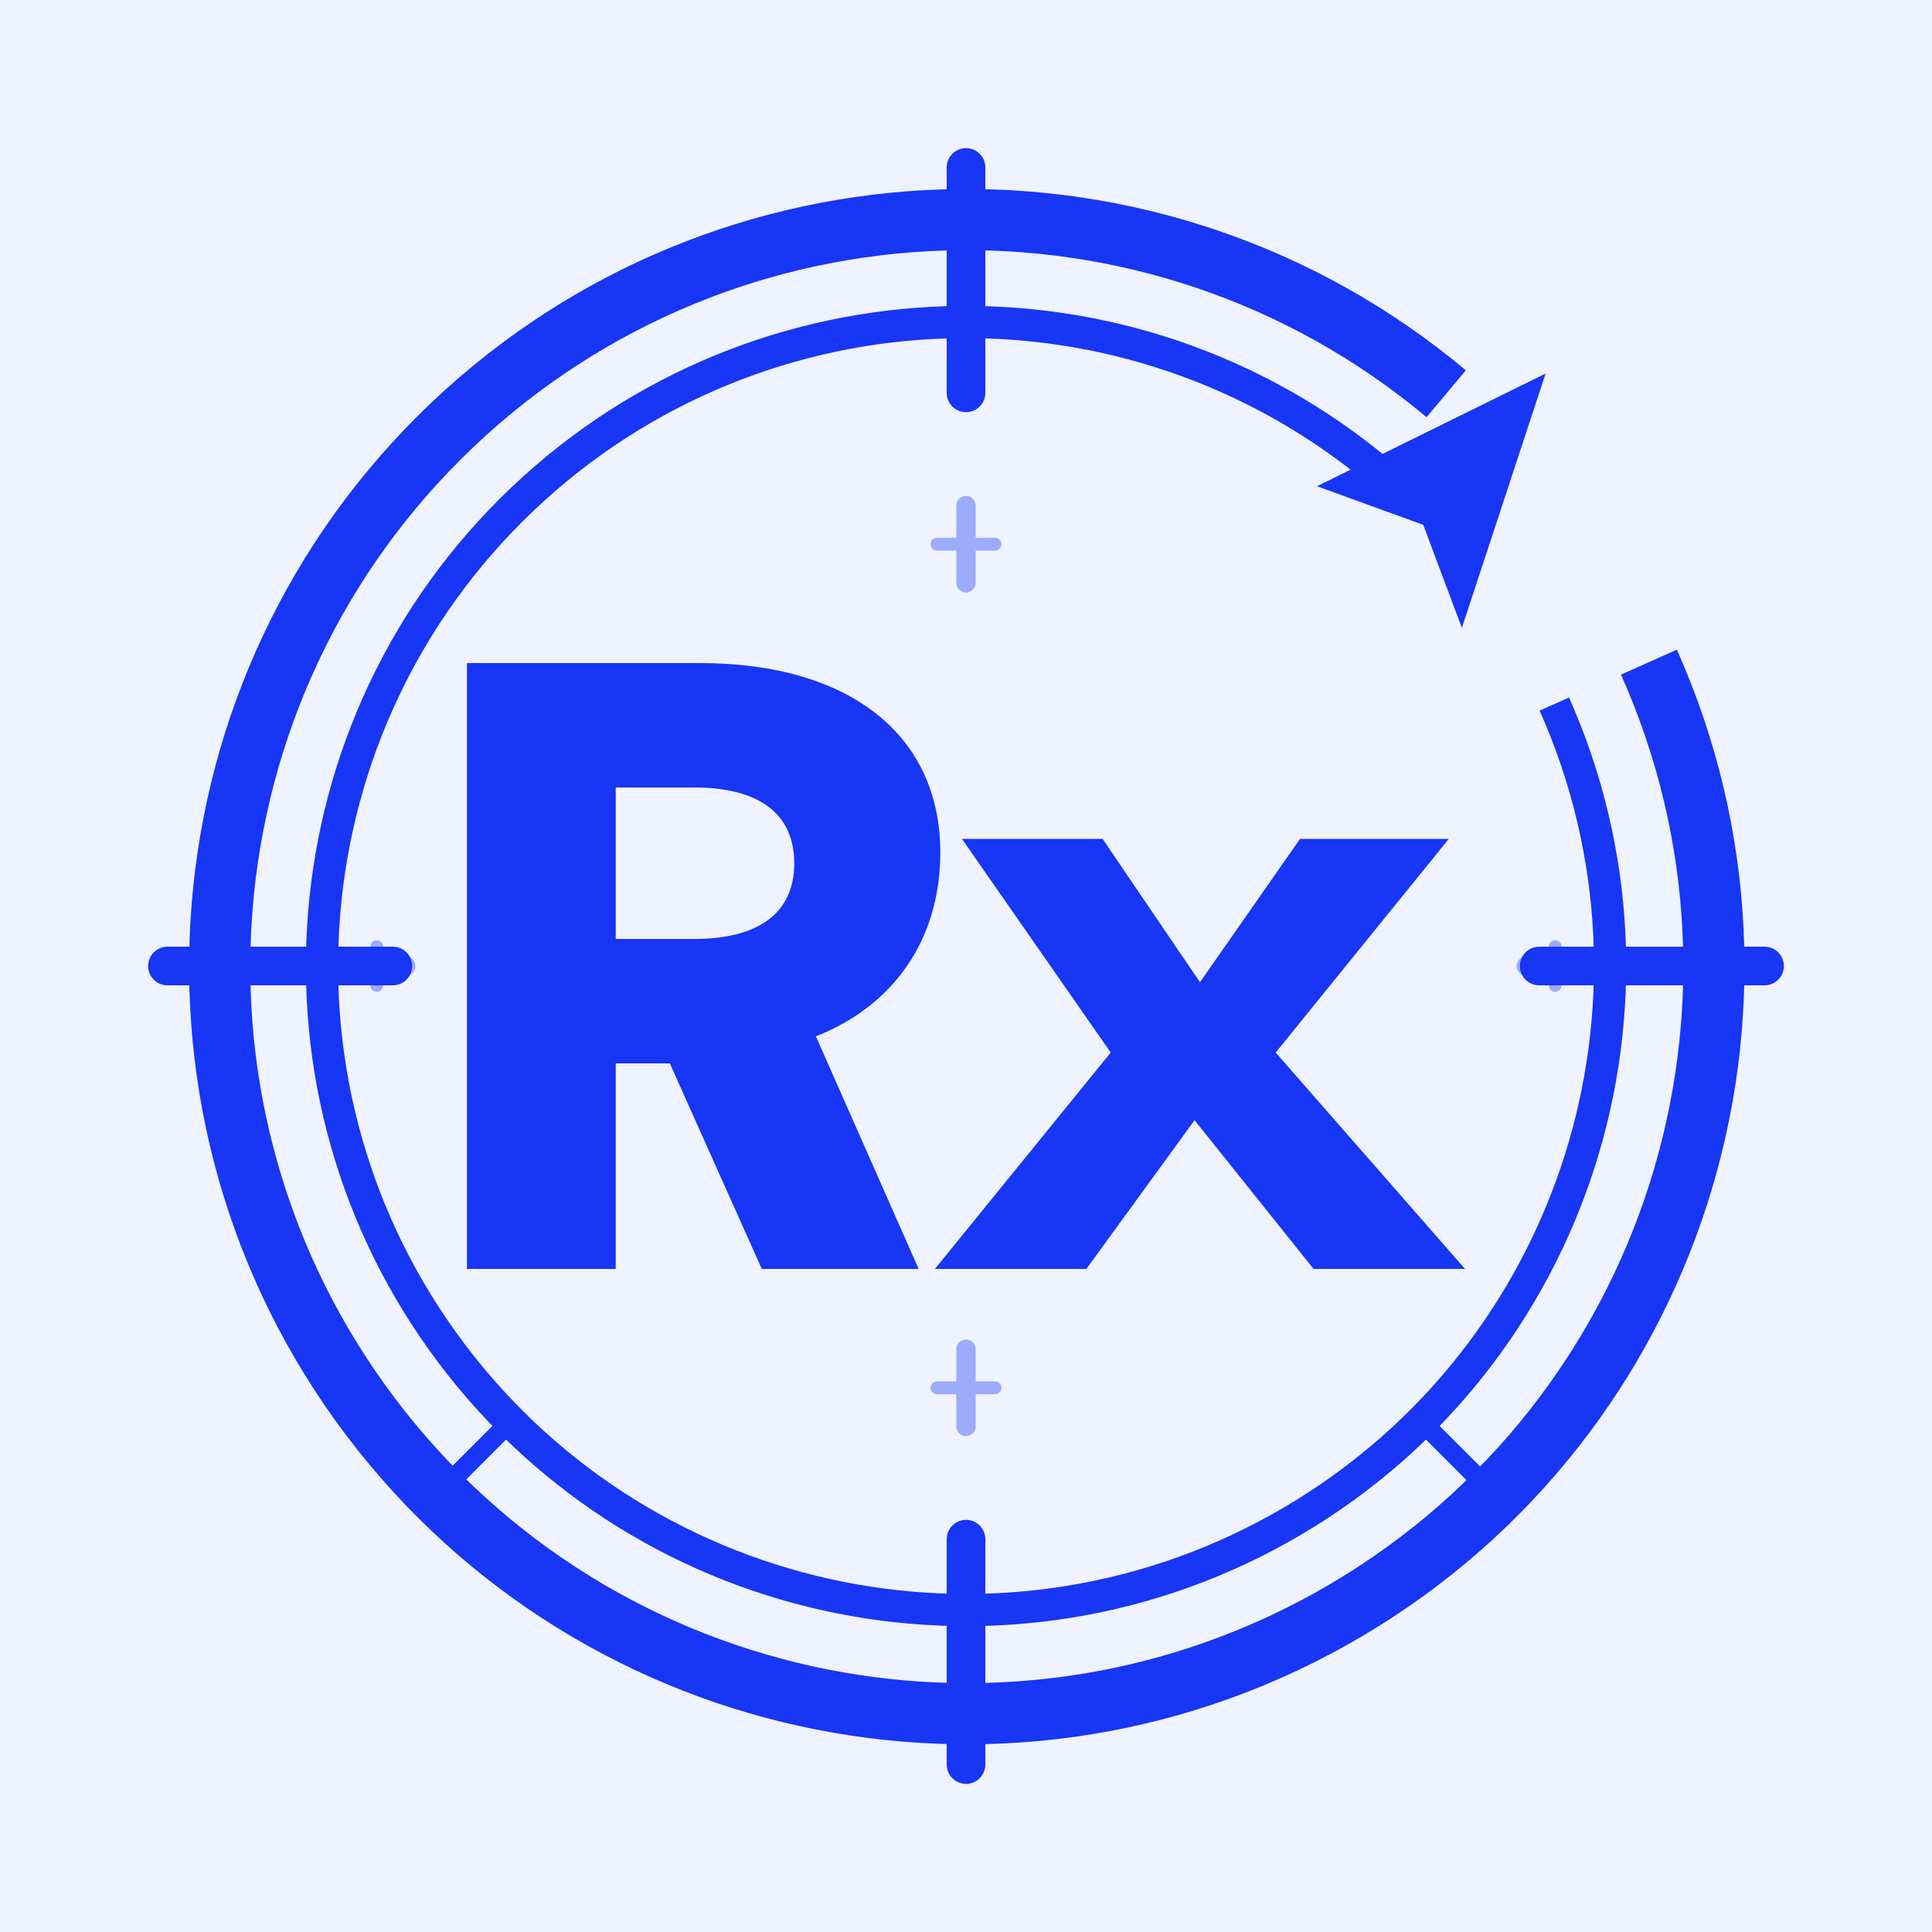
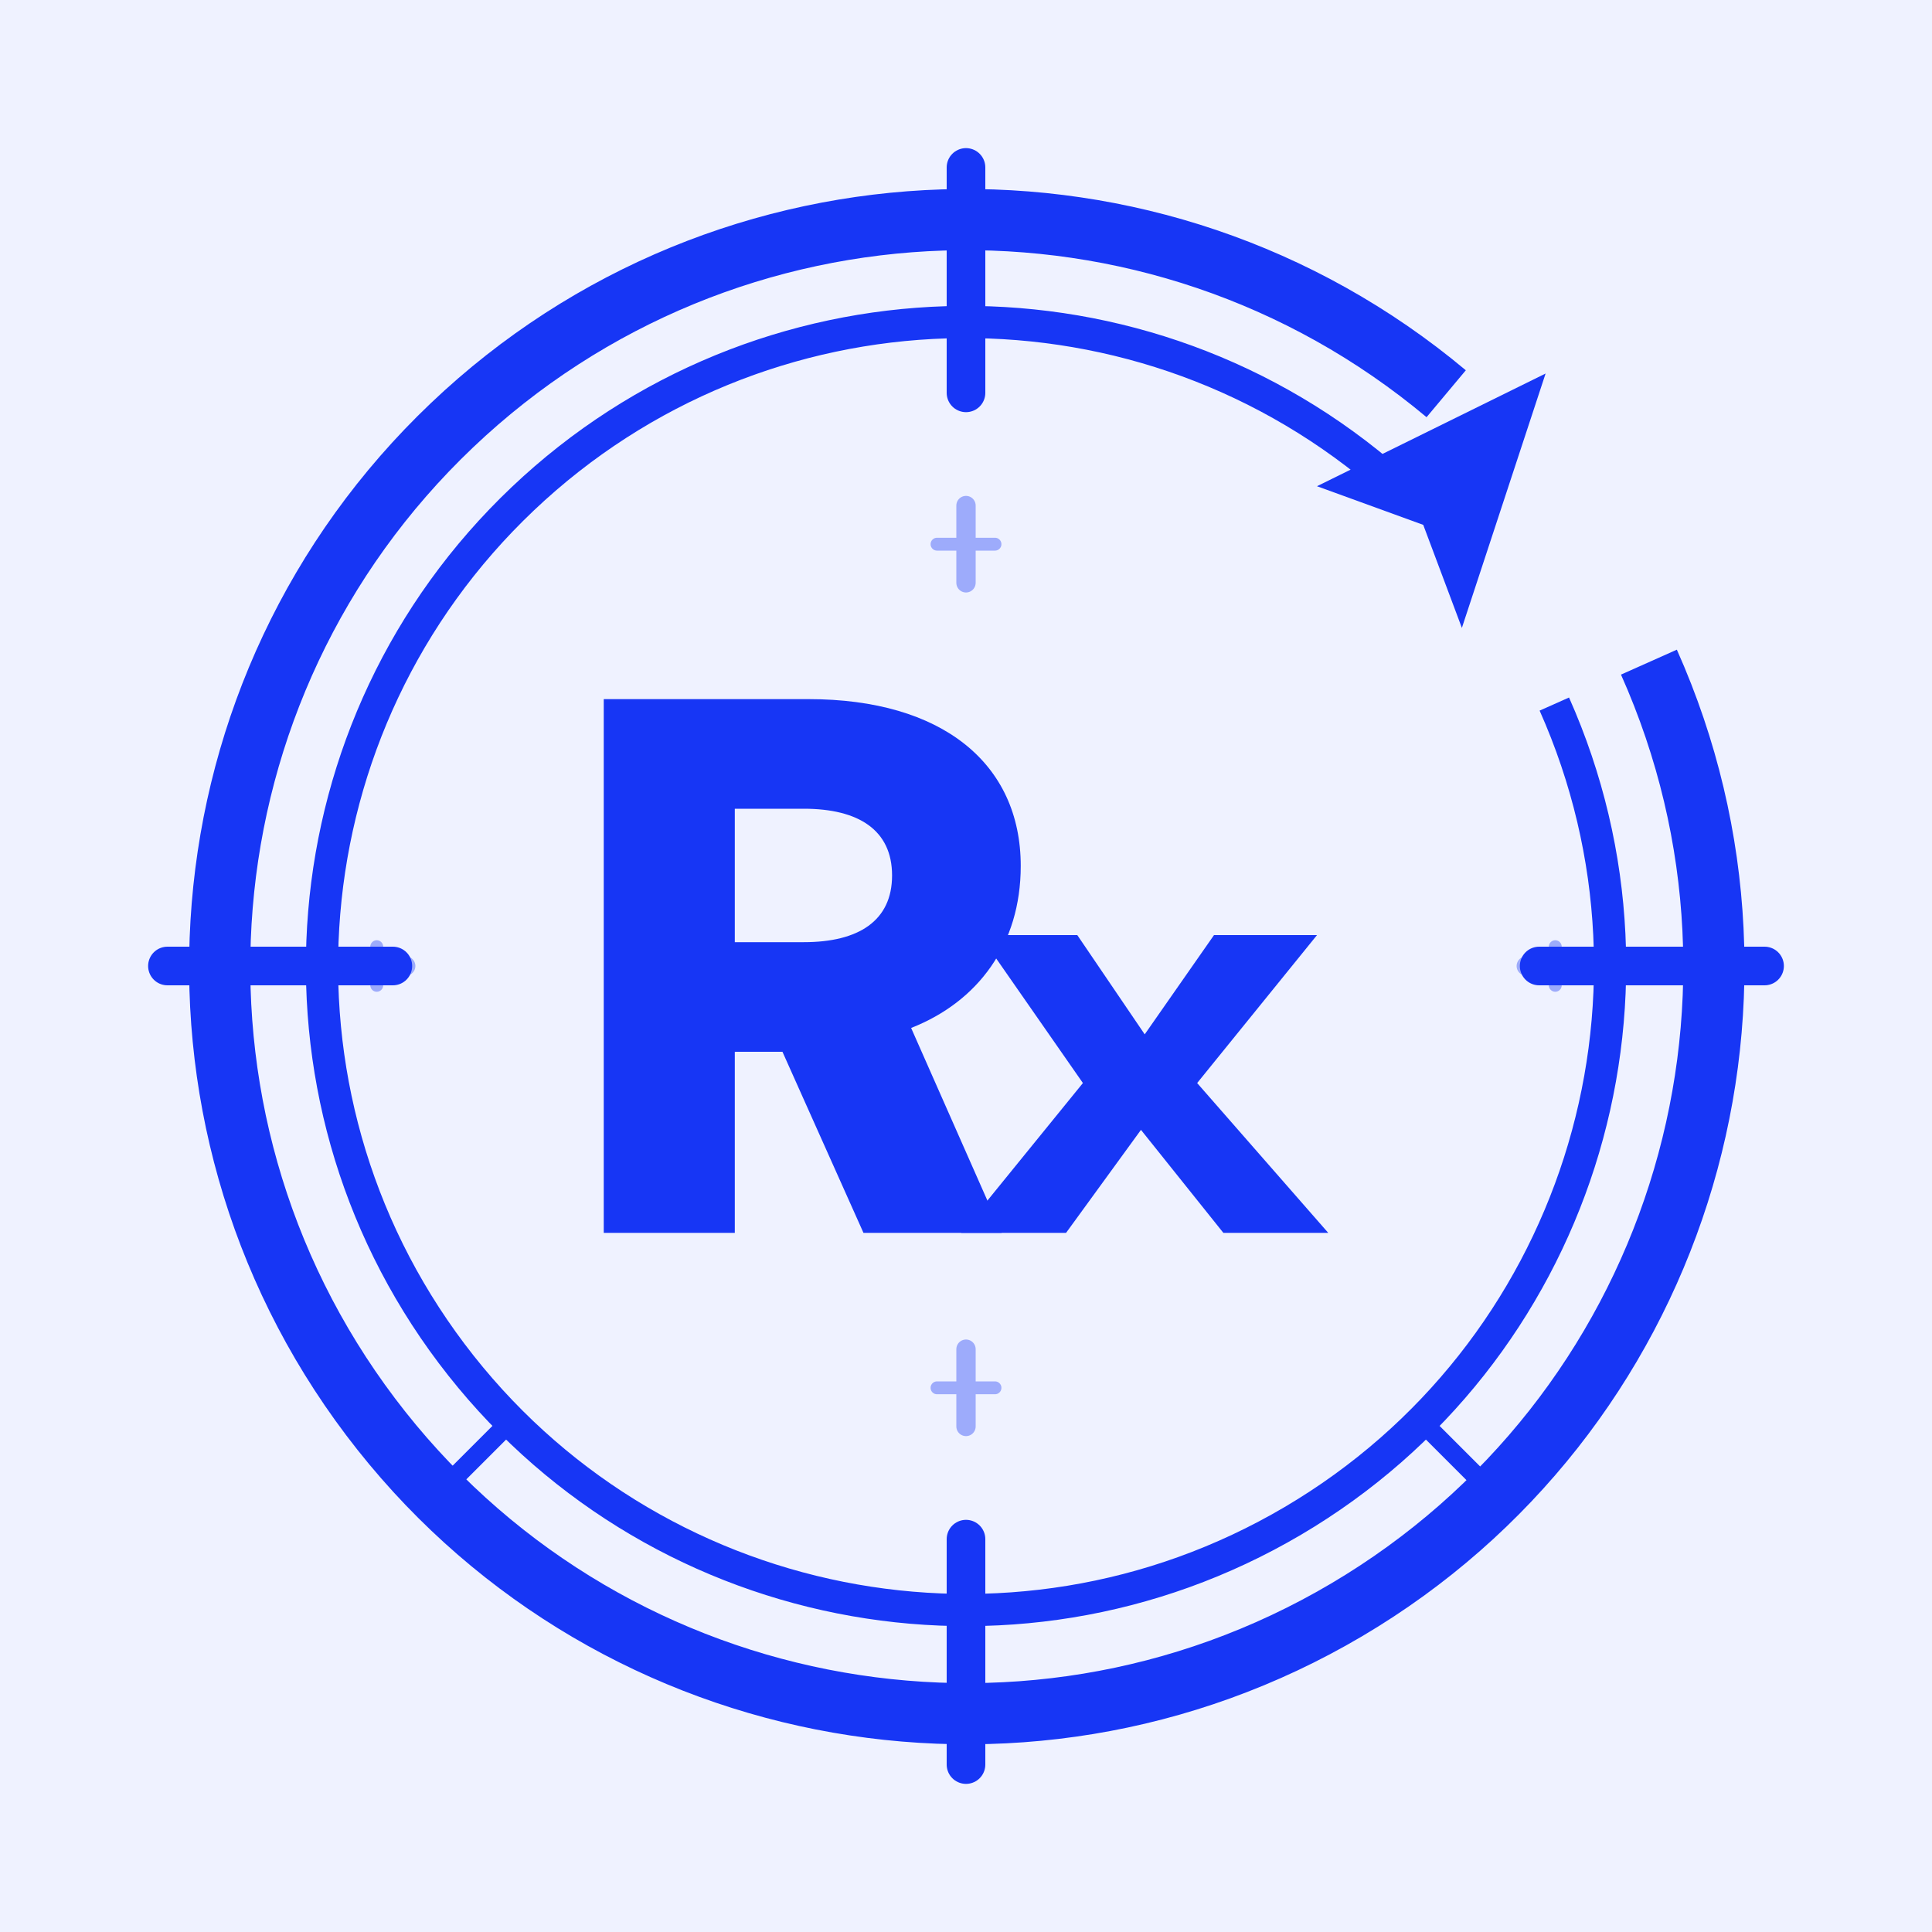
<svg xmlns="http://www.w3.org/2000/svg" width="600" height="600" viewBox="0 0 600 600" role="img" aria-labelledby="title">
  <rect width="600" height="600" fill="#EFF2FF" />
  <g transform="translate(0 10)">
    <g fill="none" stroke="#1736F5" stroke-linecap="round">
      <path stroke-width="19" stroke-linecap="butt" d="M512.087 195.634A232 232 0 1 1 449.127 112.278" />
      <path stroke-width="10" stroke-linecap="butt" d="M482.709 208.653A200 200 0 1 1 428.558 136.791" />
      <path stroke-width="12" d="M300 42V112M478 290H548M300 468V538M52 290H122" />
      <path stroke-width="6" stroke-linecap="butt" d="M441.421 431.421L464.049 454.049M158.579 431.421L135.951 454.049" />
      <g stroke-width="6" opacity=".38">
        <path d="M300 147V171M300 409V433M108 290H126M474 290H492" />
        <path stroke-width="4" d="M291 159H309M291 421H309M117 284V296M483 284V296" />
      </g>
    </g>
-     <g fill="#1736F5" transform="translate(108.06 71.6) scale(.84)">
+     <g fill="#1736F5" transform="translate(154.9393 97.6) scale(.74)">
      <path fill-rule="evenodd" d="M44 148H130C186 148 219 175 219 218C219 251 201 275 173 286L211 372H153L119 296H99V372H44ZM99 194V250H128C151 250 165 241 165 222C165 203 151 194 128 194Z" />
-       <path d="M227 213H279L315 266L352 213H407L343 292L413 372H357L313 317L273 372H217L282 292Z" />
+       <path transform="translate(23.438 79.608) scale(.786)" d="M227 213H279L315 266L352 213H407L343 292L413 372H357L313 317L273 372H217L282 292Z" />
    </g>
    <path fill="#1736F5" d="M480 106L409 141L442 153L454 185Z" />
  </g>
</svg>
